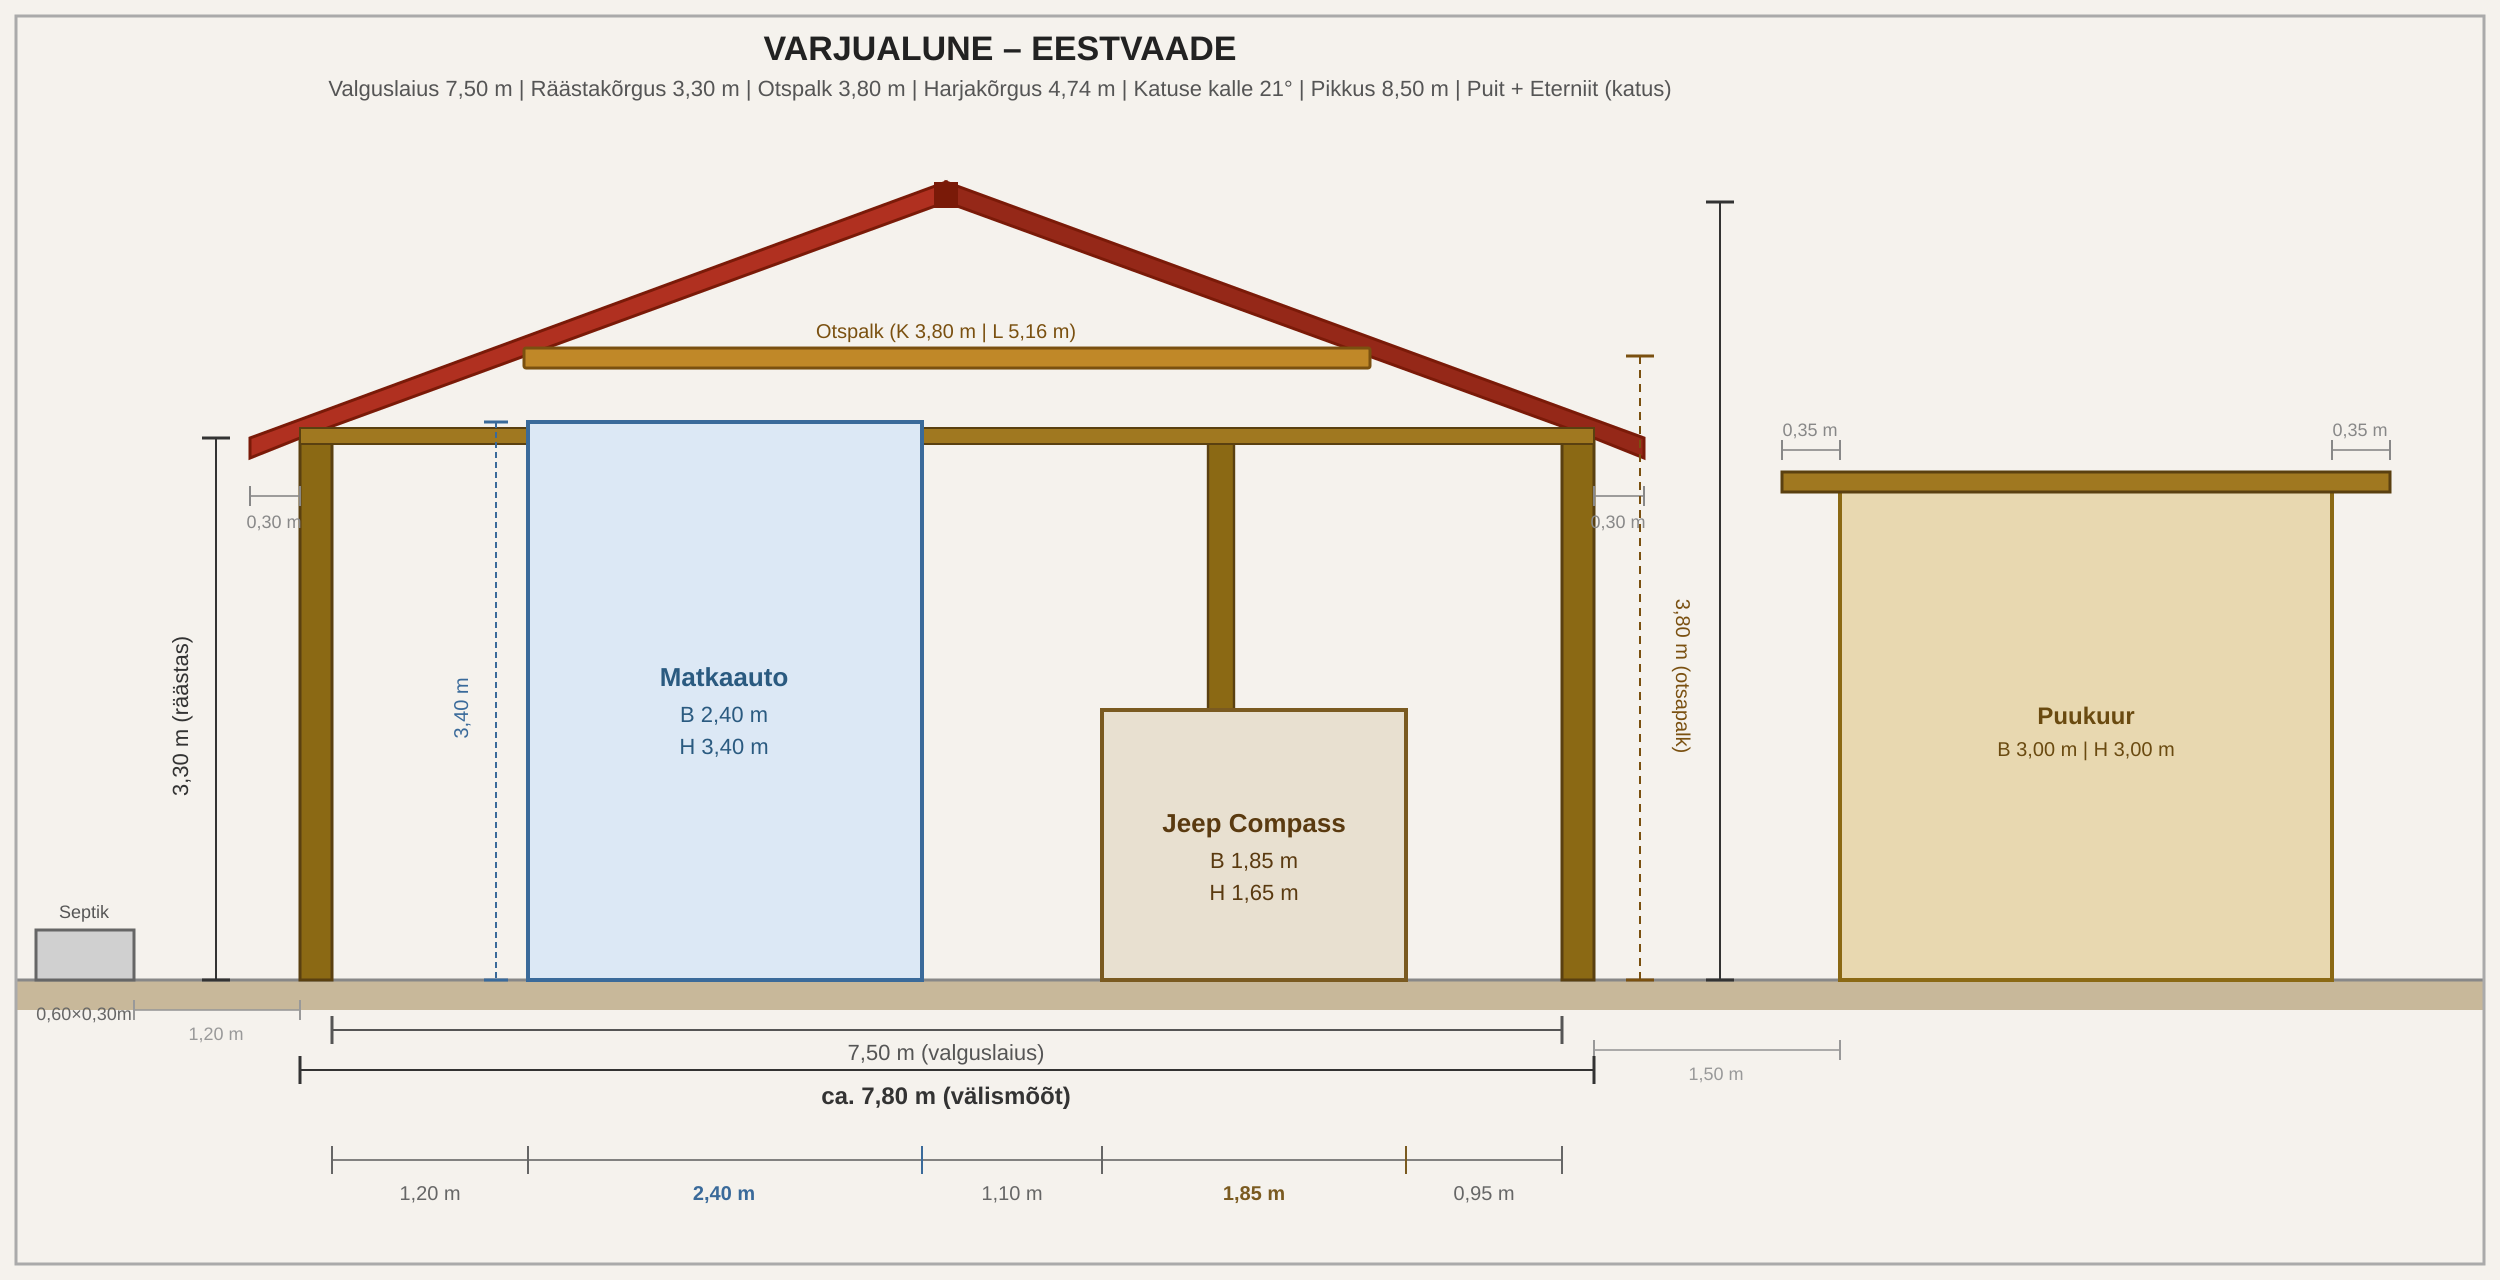
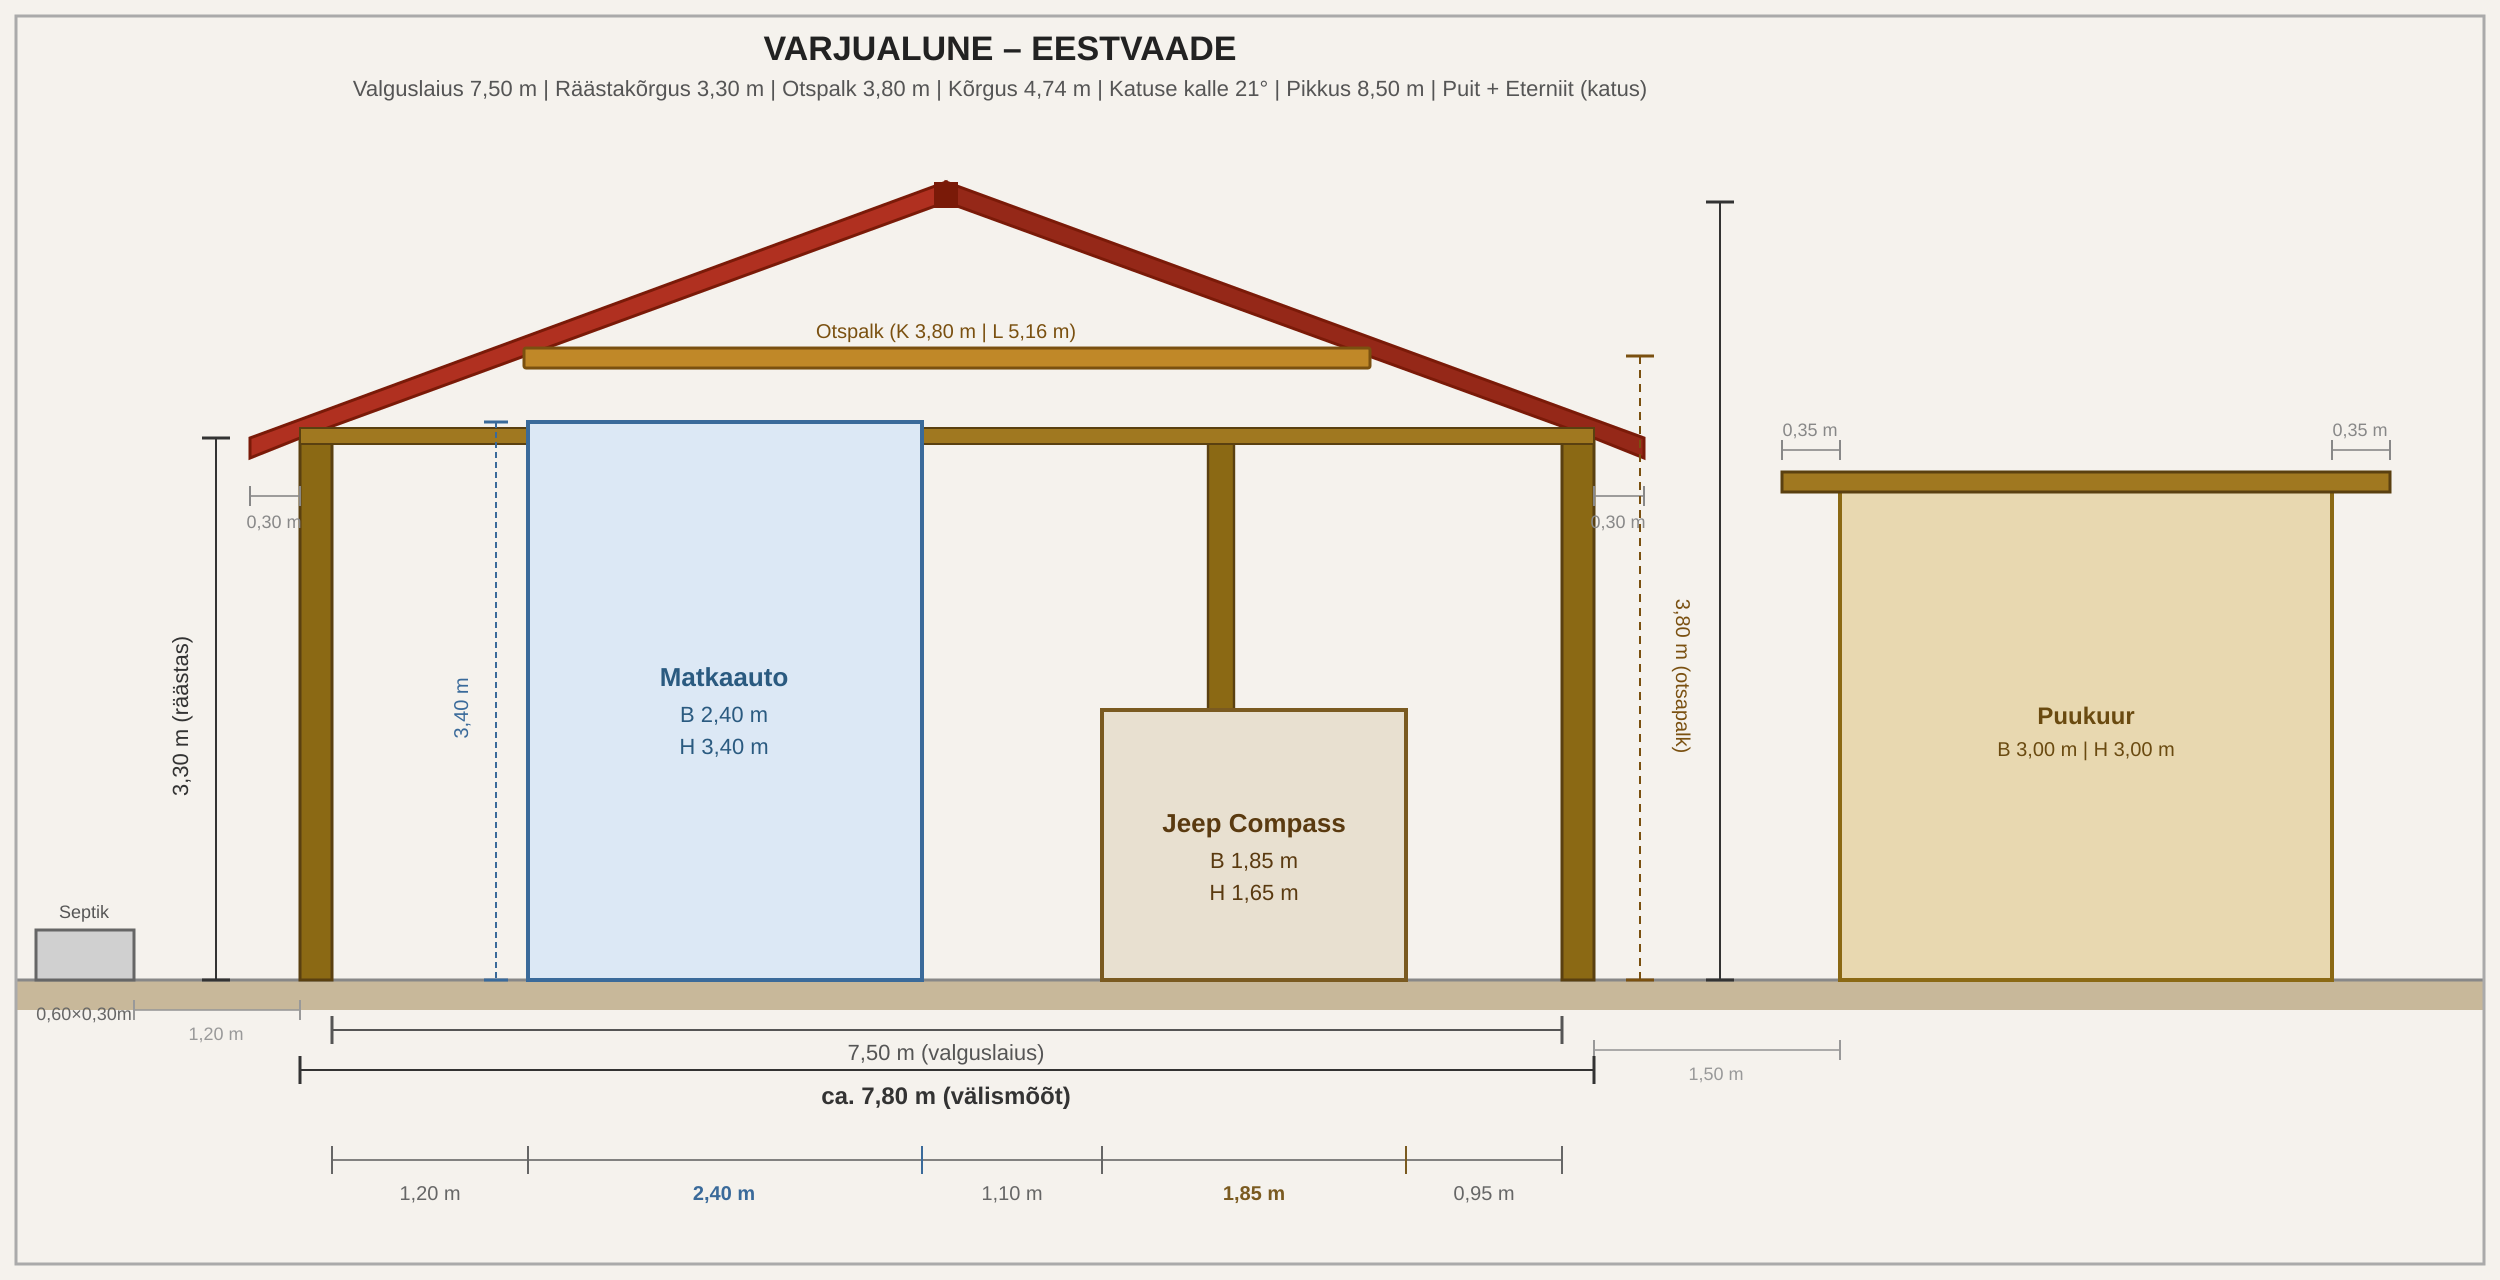
<svg xmlns="http://www.w3.org/2000/svg" viewBox="0 0 1250 640" width="1250" height="640" font-family="Arial, sans-serif">
  <rect width="1250" height="640" fill="#f5f2ed" />
  <text x="500" y="30" text-anchor="middle" font-size="17" font-weight="bold" fill="#222">VARJUALUNE – EESTVAADE</text>
-   <text x="500" y="48" text-anchor="middle" font-size="11" fill="#555">Valguslaius 7,50 m | Räästakõrgus 3,30 m | Otspalk 3,80 m | Harjakõrgus 4,74 m | Katuse kalle 21° | Pikkus 8,50 m | Puit + Eterniit (katus)</text>
+   <text x="500" y="48" text-anchor="middle" font-size="11" fill="#555">Valguslaius 7,50 m | Räästakõrgus 3,30 m | Otspalk 3,80 m | Kõrgus 4,74 m | Katuse kalle 21° | Pikkus 8,50 m | Puit + Eterniit (katus)</text>
  <rect x="8" y="490" width="1234" height="15" fill="#c8b89a" />
  <line x1="8" y1="490" x2="1242" y2="490" stroke="#888" stroke-width="1.5" />
  <rect x="18" y="465" width="49" height="25" fill="#d0d0d0" stroke="#666" stroke-width="1.5" />
  <text x="42" y="459" text-anchor="middle" font-size="9" fill="#555">Septik</text>
  <text x="42" y="510" text-anchor="middle" font-size="9" fill="#666">0,60×0,30m</text>
  <line x1="67" y1="505" x2="150" y2="505" stroke="#999" stroke-width="0.8" />
  <line x1="67" y1="500" x2="67" y2="510" stroke="#999" stroke-width="1" />
  <line x1="150" y1="500" x2="150" y2="510" stroke="#999" stroke-width="1" />
  <text x="108" y="520" text-anchor="middle" font-size="9" fill="#999">1,20 m</text>
  <rect x="920" y="244" width="246" height="246" fill="#e8d8b0" stroke="#8B6914" stroke-width="2" />
  <rect x="891" y="236" width="304" height="10" fill="#a07820" stroke="#5a4010" stroke-width="1.5" />
  <text x="1043" y="362" text-anchor="middle" font-size="12" font-weight="bold" fill="#6a4a10">Puukuur</text>
  <text x="1043" y="378" text-anchor="middle" font-size="10" fill="#6a4a10">B 3,00 m | H 3,00 m</text>
  <line x1="891" y1="225" x2="920" y2="225" stroke="#888" stroke-width="0.8" />
  <line x1="891" y1="220" x2="891" y2="230" stroke="#888" stroke-width="1" />
  <line x1="920" y1="220" x2="920" y2="230" stroke="#888" stroke-width="1" />
  <text x="905" y="218" text-anchor="middle" font-size="9" fill="#888">0,35 m</text>
  <line x1="1166" y1="225" x2="1195" y2="225" stroke="#888" stroke-width="0.8" />
  <line x1="1166" y1="220" x2="1166" y2="230" stroke="#888" stroke-width="1" />
  <line x1="1195" y1="220" x2="1195" y2="230" stroke="#888" stroke-width="1" />
  <text x="1180" y="218" text-anchor="middle" font-size="9" fill="#888">0,35 m</text>
  <line x1="797" y1="525" x2="920" y2="525" stroke="#999" stroke-width="0.8" />
  <line x1="797" y1="520" x2="797" y2="530" stroke="#999" stroke-width="1" />
  <line x1="920" y1="520" x2="920" y2="530" stroke="#999" stroke-width="1" />
  <text x="858" y="540" text-anchor="middle" font-size="9" fill="#999">1,50 m</text>
  <rect x="150" y="219" width="16" height="271" fill="#8B6914" stroke="#5a4010" stroke-width="1.5" />
  <rect x="781" y="219" width="16" height="271" fill="#8B6914" stroke="#5a4010" stroke-width="1.5" />
  <rect x="354" y="219" width="13" height="271" fill="#8B6914" stroke="#5a4010" stroke-width="1.2" />
  <rect x="604" y="219" width="13" height="271" fill="#8B6914" stroke="#5a4010" stroke-width="1.2" />
  <polygon points="125,229 150,219 473,101 473,91 125,219" fill="#b03020" stroke="#7a1a08" stroke-width="1.5" />
  <polygon points="473,101 797,219 822,229 822,219 473,91" fill="#952818" stroke="#7a1a08" stroke-width="1.5" />
  <rect x="467" y="91" width="12" height="13" fill="#7a1a08" />
  <rect x="150" y="214" width="647" height="8" fill="#a07820" stroke="#5a4010" stroke-width="1" />
  <line x1="125" y1="248" x2="150" y2="248" stroke="#888" stroke-width="0.8" />
  <line x1="125" y1="243" x2="125" y2="253" stroke="#888" stroke-width="1" />
  <line x1="150" y1="243" x2="150" y2="253" stroke="#888" stroke-width="1" />
  <text x="137" y="264" text-anchor="middle" font-size="9" fill="#888">0,30 m</text>
  <line x1="797" y1="248" x2="822" y2="248" stroke="#888" stroke-width="0.8" />
  <line x1="797" y1="243" x2="797" y2="253" stroke="#888" stroke-width="1" />
  <line x1="822" y1="243" x2="822" y2="253" stroke="#888" stroke-width="1" />
  <text x="809" y="264" text-anchor="middle" font-size="9" fill="#888">0,30 m</text>
  <rect x="262" y="174" width="423" height="10" rx="1" fill="#c08828" stroke="#7a5010" stroke-width="1.5" />
  <text x="473" y="169" text-anchor="middle" font-size="10" fill="#7a5010">Otspalk (K 3,80 m | L 5,16 m)</text>
  <rect x="264" y="211" width="197" height="279" fill="#dce8f5" stroke="#3a6a9a" stroke-width="2" />
  <text x="362" y="343" text-anchor="middle" font-size="13" font-weight="bold" fill="#2a5a80">Matkaauto</text>
  <text x="362" y="361" text-anchor="middle" font-size="11" fill="#2a5a80">B 2,40 m</text>
  <text x="362" y="377" text-anchor="middle" font-size="11" fill="#2a5a80">H 3,40 m</text>
  <line x1="248" y1="211" x2="248" y2="490" stroke="#3a6a9a" stroke-width="1" stroke-dasharray="3,2" />
  <line x1="242" y1="211" x2="254" y2="211" stroke="#3a6a9a" stroke-width="1.5" />
  <line x1="242" y1="490" x2="254" y2="490" stroke="#3a6a9a" stroke-width="1.5" />
  <text x="234" y="354" text-anchor="middle" font-size="10" fill="#3a6a9a" transform="rotate(-90,234,354)">3,40 m</text>
  <rect x="551" y="355" width="152" height="135" fill="#e8e0d0" stroke="#7a5a20" stroke-width="2" />
  <text x="627" y="416" text-anchor="middle" font-size="13" font-weight="bold" fill="#5a3a10">Jeep Compass</text>
  <text x="627" y="434" text-anchor="middle" font-size="11" fill="#5a3a10">B 1,85 m</text>
  <text x="627" y="450" text-anchor="middle" font-size="11" fill="#5a3a10">H 1,65 m</text>
  <line x1="150" y1="535" x2="797" y2="535" stroke="#333" stroke-width="1" />
  <line x1="150" y1="528" x2="150" y2="542" stroke="#333" stroke-width="1.5" />
  <line x1="797" y1="528" x2="797" y2="542" stroke="#333" stroke-width="1.5" />
  <text x="473" y="552" text-anchor="middle" font-size="12" font-weight="bold" fill="#333">ca. 7,80 m (välismõõt)</text>
  <line x1="166" y1="515" x2="781" y2="515" stroke="#555" stroke-width="1" />
  <line x1="166" y1="508" x2="166" y2="522" stroke="#555" stroke-width="1.5" />
  <line x1="781" y1="508" x2="781" y2="522" stroke="#555" stroke-width="1.5" />
  <text x="473" y="530" text-anchor="middle" font-size="11" fill="#555">7,50 m (valguslaius)</text>
  <line x1="108" y1="219" x2="108" y2="490" stroke="#333" stroke-width="1" />
  <line x1="101" y1="219" x2="115" y2="219" stroke="#333" stroke-width="1.5" />
  <line x1="101" y1="490" x2="115" y2="490" stroke="#333" stroke-width="1.5" />
  <text x="94" y="358" text-anchor="middle" font-size="11" fill="#333" transform="rotate(-90,94,358)">3,30 m (räästas)</text>
  <line x1="820" y1="178" x2="820" y2="490" stroke="#7a5010" stroke-width="1" stroke-dasharray="4,3" />
  <line x1="813" y1="178" x2="827" y2="178" stroke="#7a5010" stroke-width="1.5" />
  <line x1="813" y1="490" x2="827" y2="490" stroke="#7a5010" stroke-width="1.5" />
  <text x="838" y="338" text-anchor="middle" font-size="10" fill="#7a5010" transform="rotate(90,838,338)">3,80 m (otsapalk)</text>
  <line x1="860" y1="101" x2="860" y2="490" stroke="#333" stroke-width="1" />
  <line x1="853" y1="101" x2="867" y2="101" stroke="#333" stroke-width="1.5" />
  <line x1="853" y1="490" x2="867" y2="490" stroke="#333" stroke-width="1.5" />
  <text x="878" y="299" text-anchor="middle" font-size="11" fill="#333" transform="rotate(90,878,299)" />
  <line x1="166" y1="580" x2="781" y2="580" stroke="#666" stroke-width="0.8" />
  <line x1="166" y1="573" x2="166" y2="587" stroke="#666" stroke-width="1" />
  <line x1="264" y1="573" x2="264" y2="587" stroke="#666" stroke-width="1" />
  <text x="215" y="600" text-anchor="middle" font-size="10" fill="#666">1,20 m</text>
  <line x1="461" y1="573" x2="461" y2="587" stroke="#3a6a9a" stroke-width="1" />
  <text x="362" y="600" text-anchor="middle" font-size="10" font-weight="bold" fill="#3a6a9a">2,40 m</text>
  <line x1="551" y1="573" x2="551" y2="587" stroke="#666" stroke-width="1" />
  <text x="506" y="600" text-anchor="middle" font-size="10" fill="#666">1,10 m</text>
  <line x1="703" y1="573" x2="703" y2="587" stroke="#7a5a20" stroke-width="1" />
  <text x="627" y="600" text-anchor="middle" font-size="10" font-weight="bold" fill="#7a5a20">1,85 m</text>
  <line x1="781" y1="573" x2="781" y2="587" stroke="#666" stroke-width="1" />
  <text x="742" y="600" text-anchor="middle" font-size="10" fill="#666">0,95 m</text>
  <rect x="8" y="8" width="1234" height="624" fill="none" stroke="#aaa" stroke-width="1.5" />
</svg>
